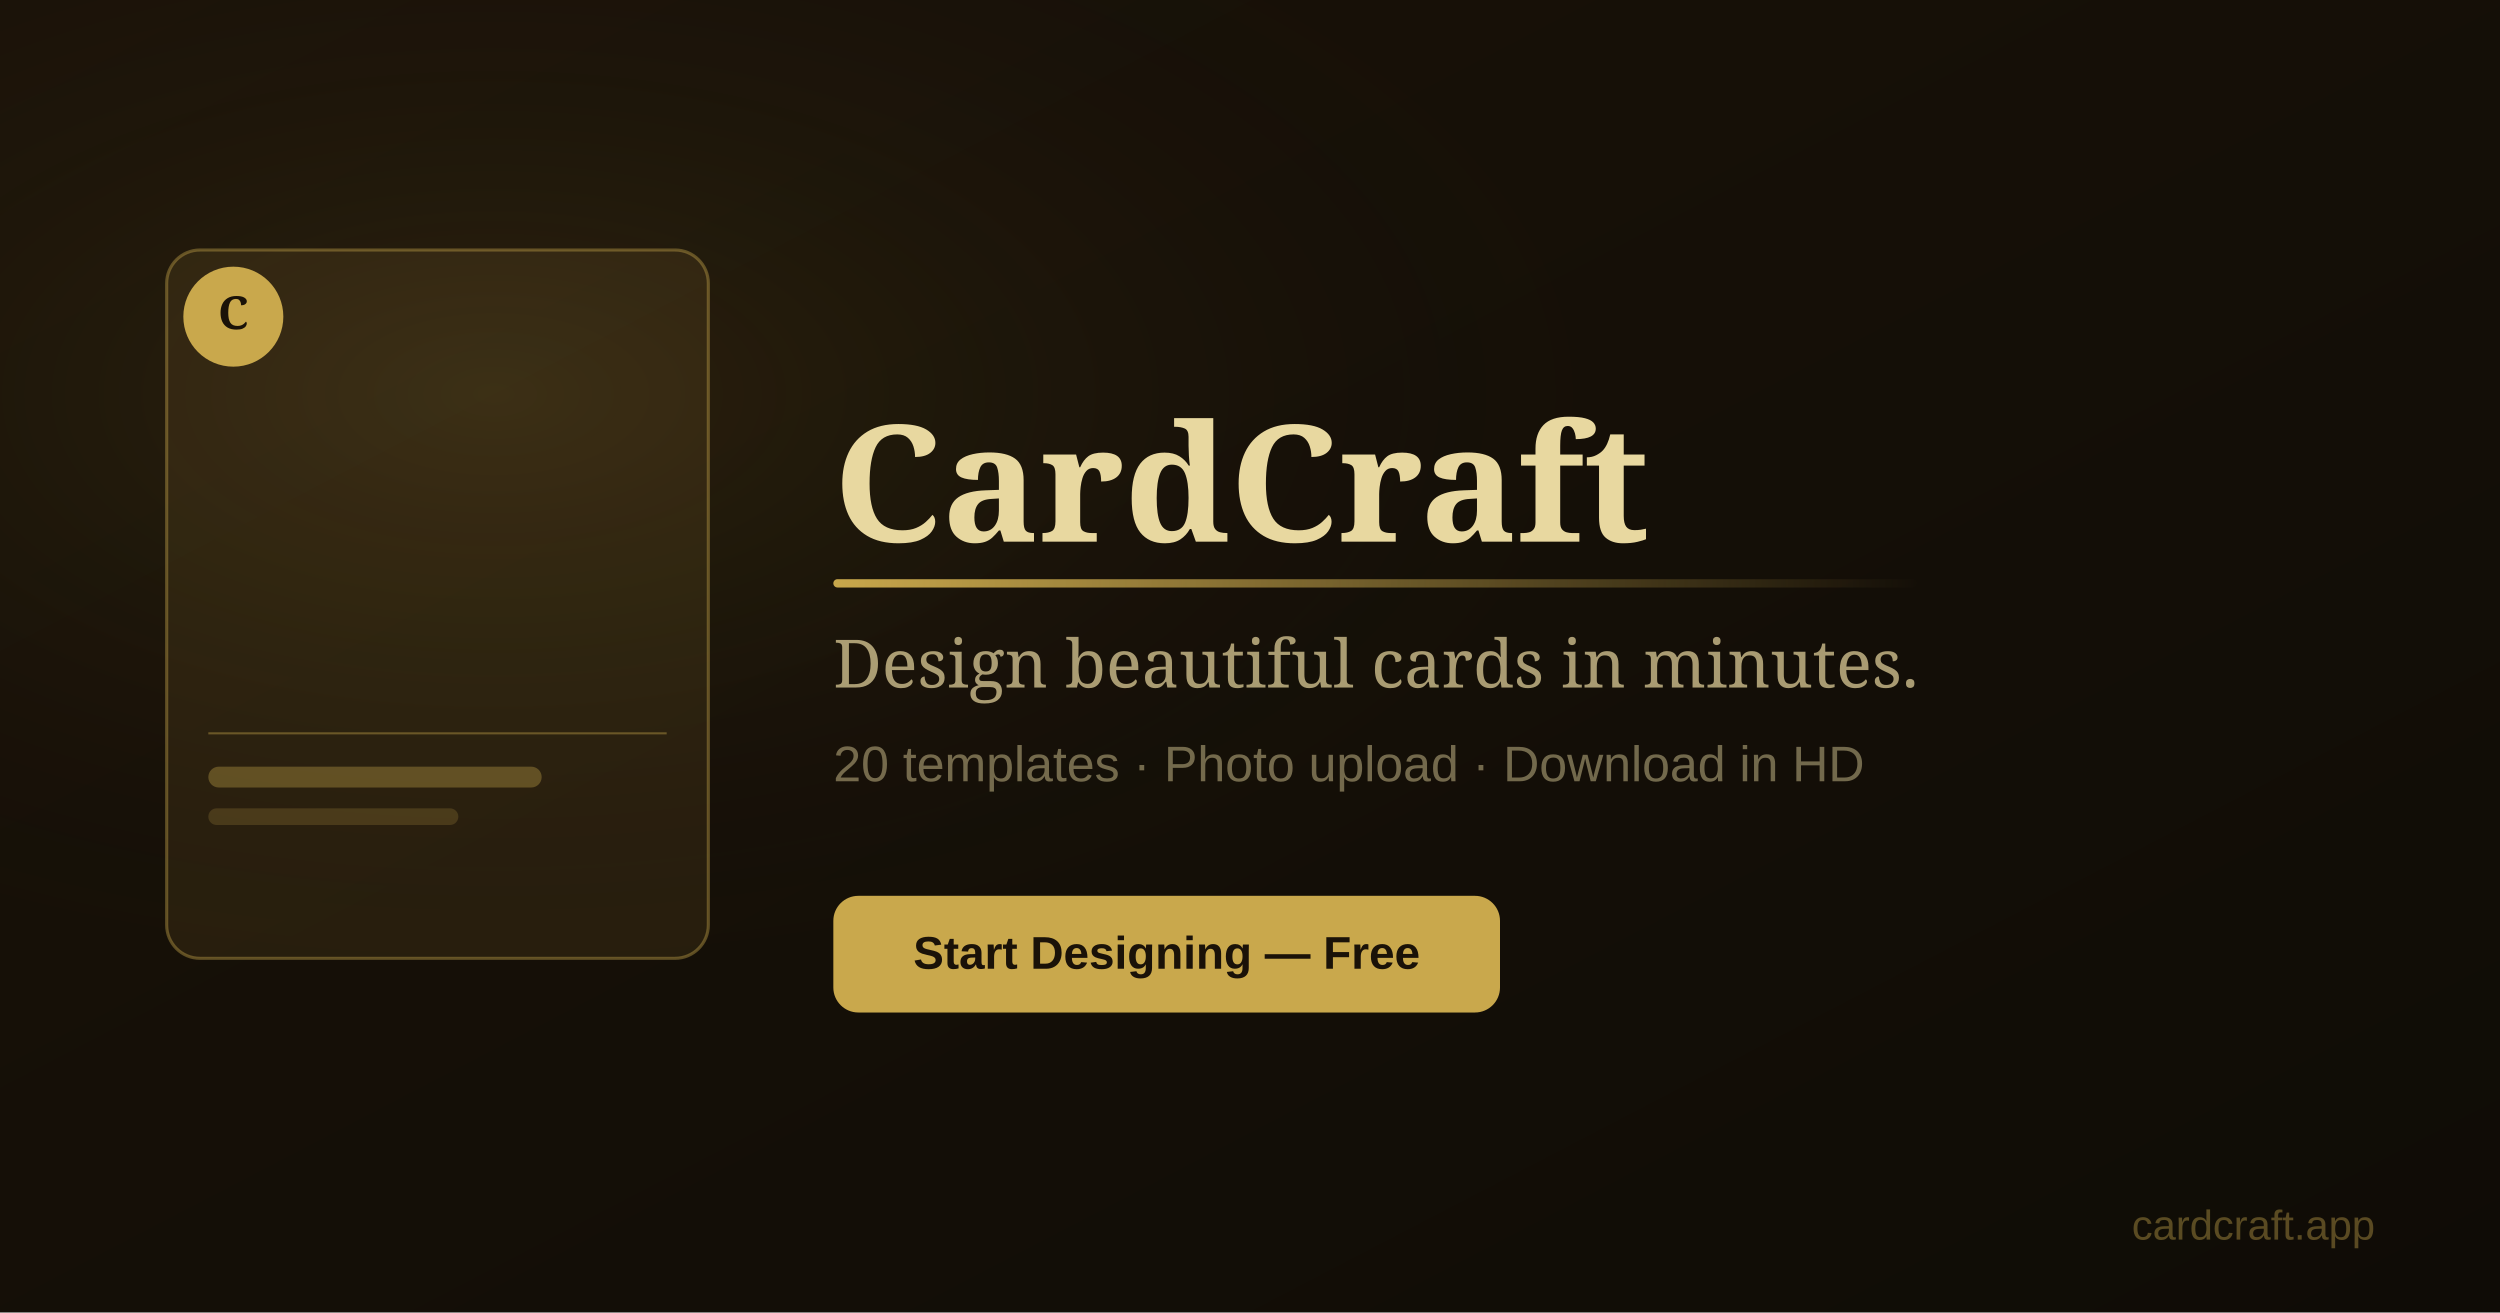
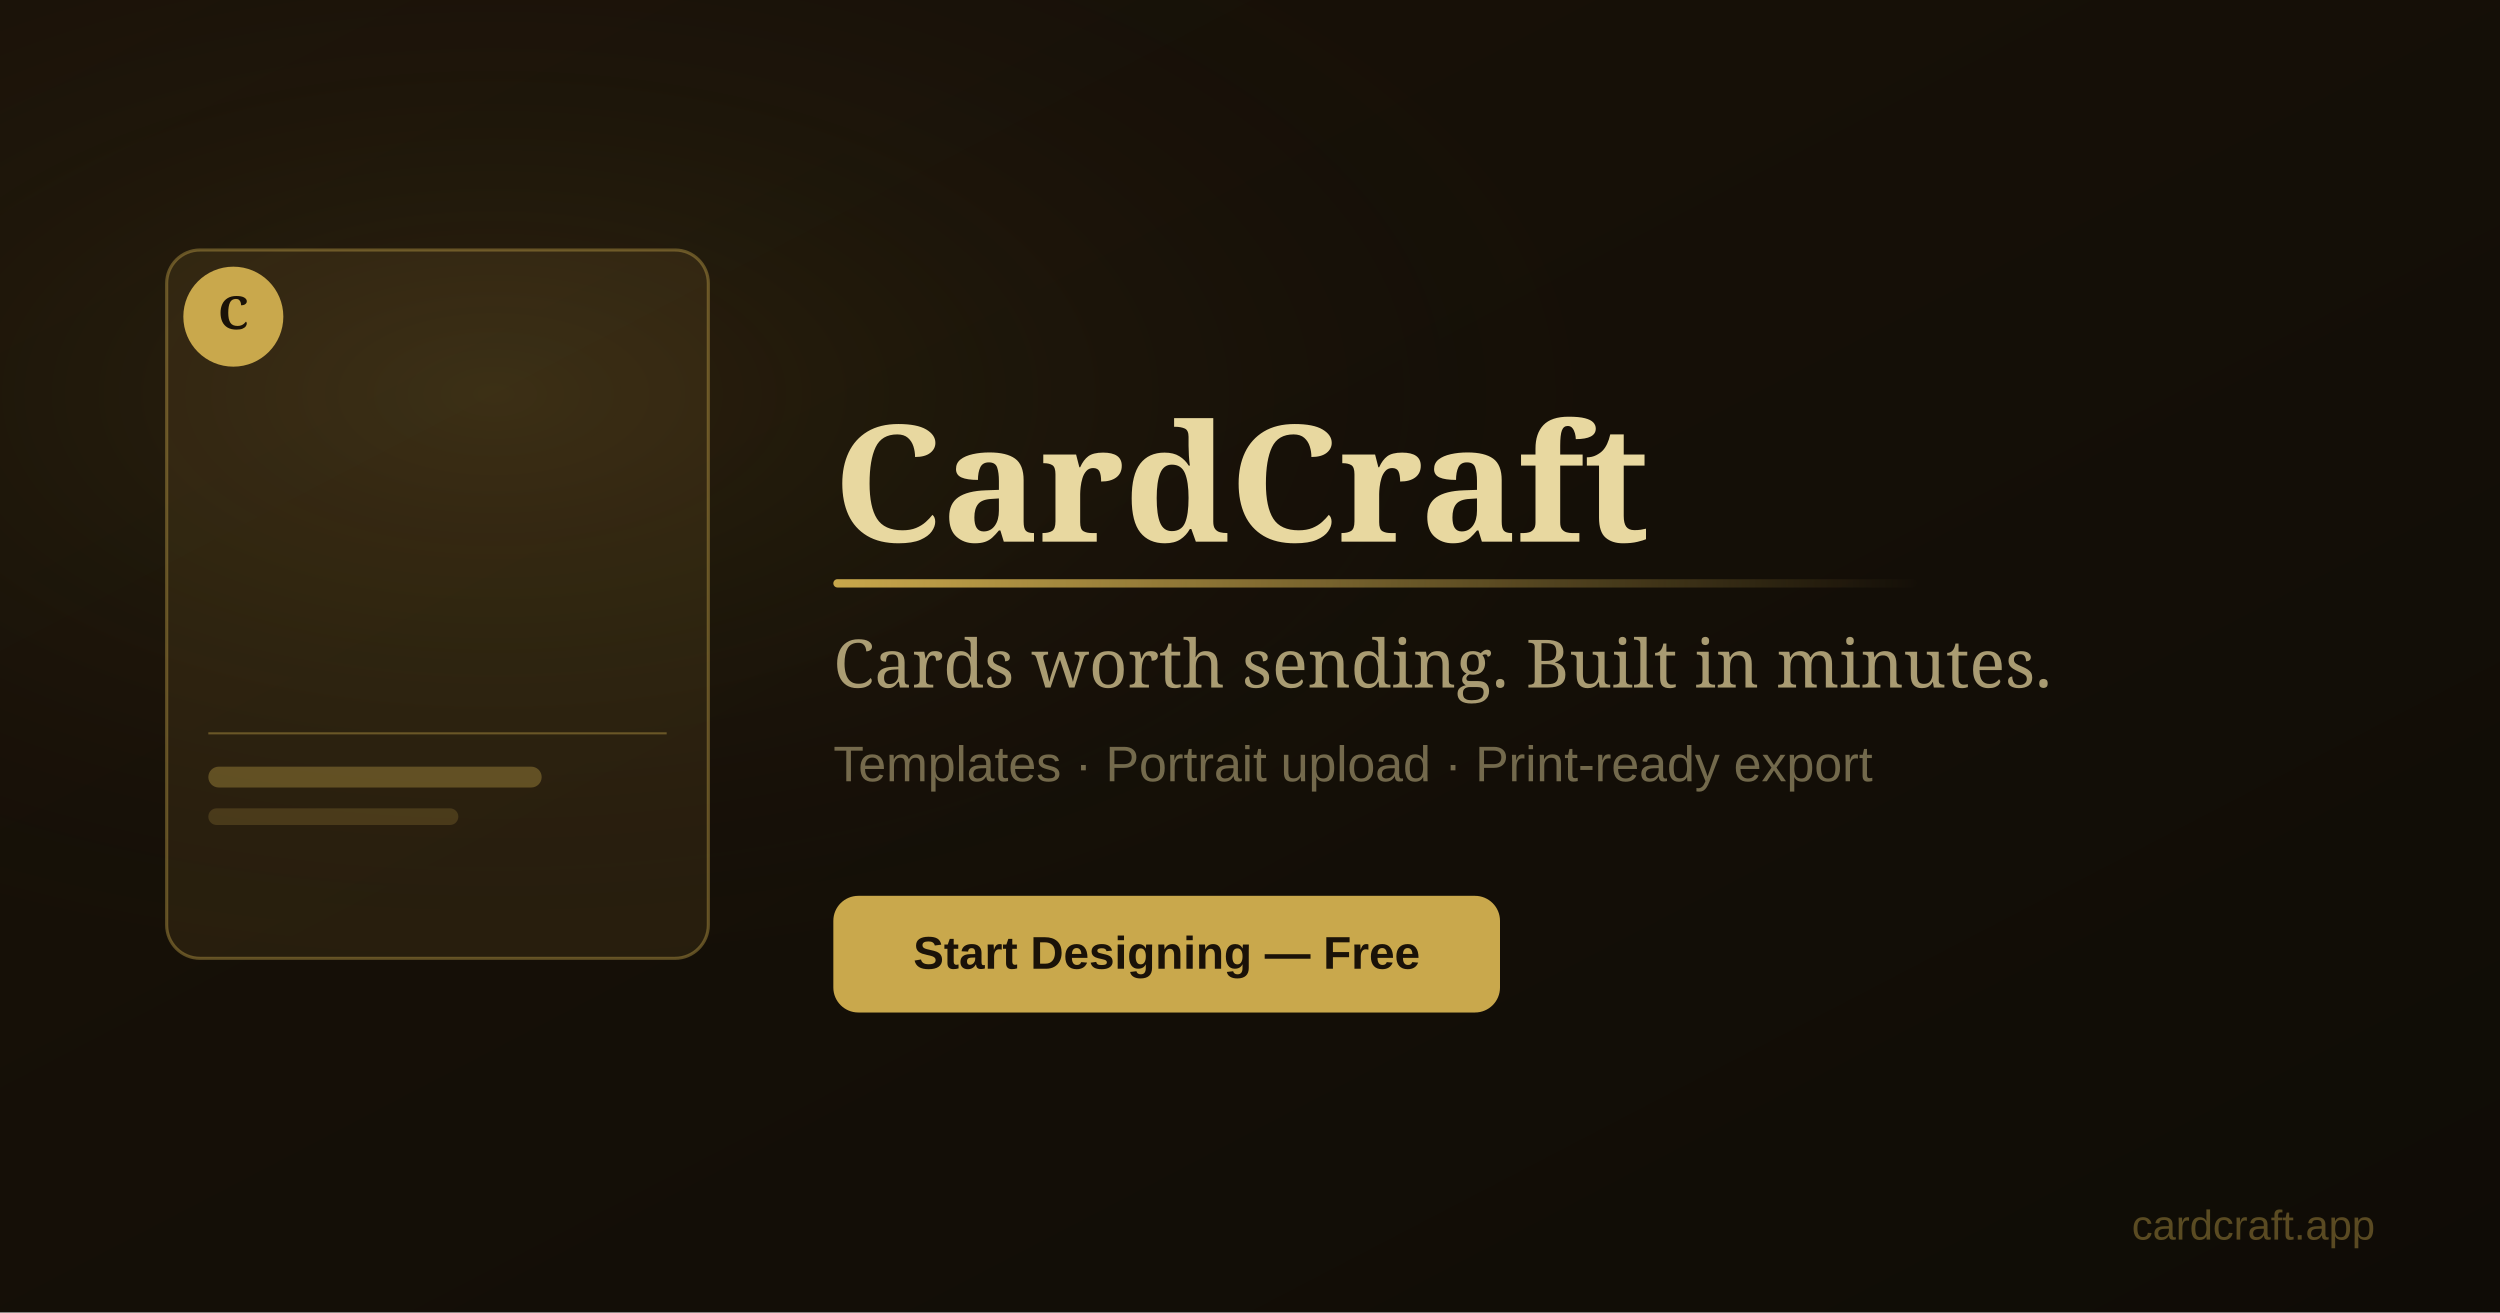
<svg xmlns="http://www.w3.org/2000/svg" viewBox="0 0 1200 630" width="1200" height="630">
  <defs>
    <linearGradient id="bg" x1="0%" y1="0%" x2="100%" y2="100%">
      <stop offset="0%" style="stop-color:#1a1208" />
      <stop offset="100%" style="stop-color:#0f0c06" />
    </linearGradient>
    <radialGradient id="glow" cx="20%" cy="30%" r="50%">
      <stop offset="0%" style="stop-color:#C9A84C;stop-opacity:0.12" />
      <stop offset="100%" style="stop-color:#000;stop-opacity:0" />
    </radialGradient>
    <linearGradient id="ul" x1="0%" y1="0%" x2="100%" y2="0%">
      <stop offset="0%" style="stop-color:#C9A84C" />
      <stop offset="100%" style="stop-color:#C9A84C;stop-opacity:0" />
    </linearGradient>
  </defs>
  <rect width="1200" height="630" fill="url(#bg)" />
  <rect width="1200" height="630" fill="url(#glow)" />
  <rect x="80" y="120" width="260" height="340" rx="16" fill="rgba(201,168,76,0.1)" stroke="rgba(201,168,76,0.4)" stroke-width="1.5" />
  <rect x="88" y="128" width="48" height="48" rx="24" fill="#C9A84C" />
  <text x="112" y="158" font-family="Georgia,serif" font-size="22" font-weight="bold" fill="#1a1208" text-anchor="middle">C</text>
  <line x1="100" y1="352" x2="320" y2="352" stroke="rgba(201,168,76,0.4)" stroke-width="1" />
  <rect x="100" y="368" width="160" height="10" rx="5" fill="rgba(201,168,76,0.35)" />
  <rect x="100" y="388" width="120" height="8" rx="4" fill="rgba(201,168,76,0.2)" />
  <text x="400" y="260" font-family="Georgia,serif" font-size="78" font-weight="bold" fill="#E8D8A0">CardCraft</text>
  <rect x="400" y="278" width="520" height="4" rx="2" fill="url(#ul)" />
-   <text x="400" y="330" font-family="Georgia,serif" font-size="32" fill="rgba(232,216,160,0.7)">Design beautiful cards in minutes.</text>
-   <text x="400" y="375" font-family="Arial,sans-serif" font-size="24" fill="rgba(232,216,160,0.45)">20 templates · Photo upload · Download in HD</text>
+   <text x="400" y="330" font-family="Georgia,serif" font-size="32" fill="rgba(232,216,160,0.7)">Cards worth sending. Built in minutes.</text>
+   <text x="400" y="375" font-family="Arial,sans-serif" font-size="24" fill="rgba(232,216,160,0.45)">Templates · Portrait upload · Print-ready export</text>
  <rect x="400" y="430" width="320" height="56" rx="12" fill="#C9A84C" />
  <text x="560" y="465" font-family="Arial,sans-serif" font-size="22" font-weight="bold" fill="#1a1208" text-anchor="middle">Start Designing — Free</text>
  <text x="1140" y="595" font-family="Arial,sans-serif" font-size="20" fill="rgba(201,168,76,0.4)" text-anchor="end">cardcraft.app</text>
</svg>
